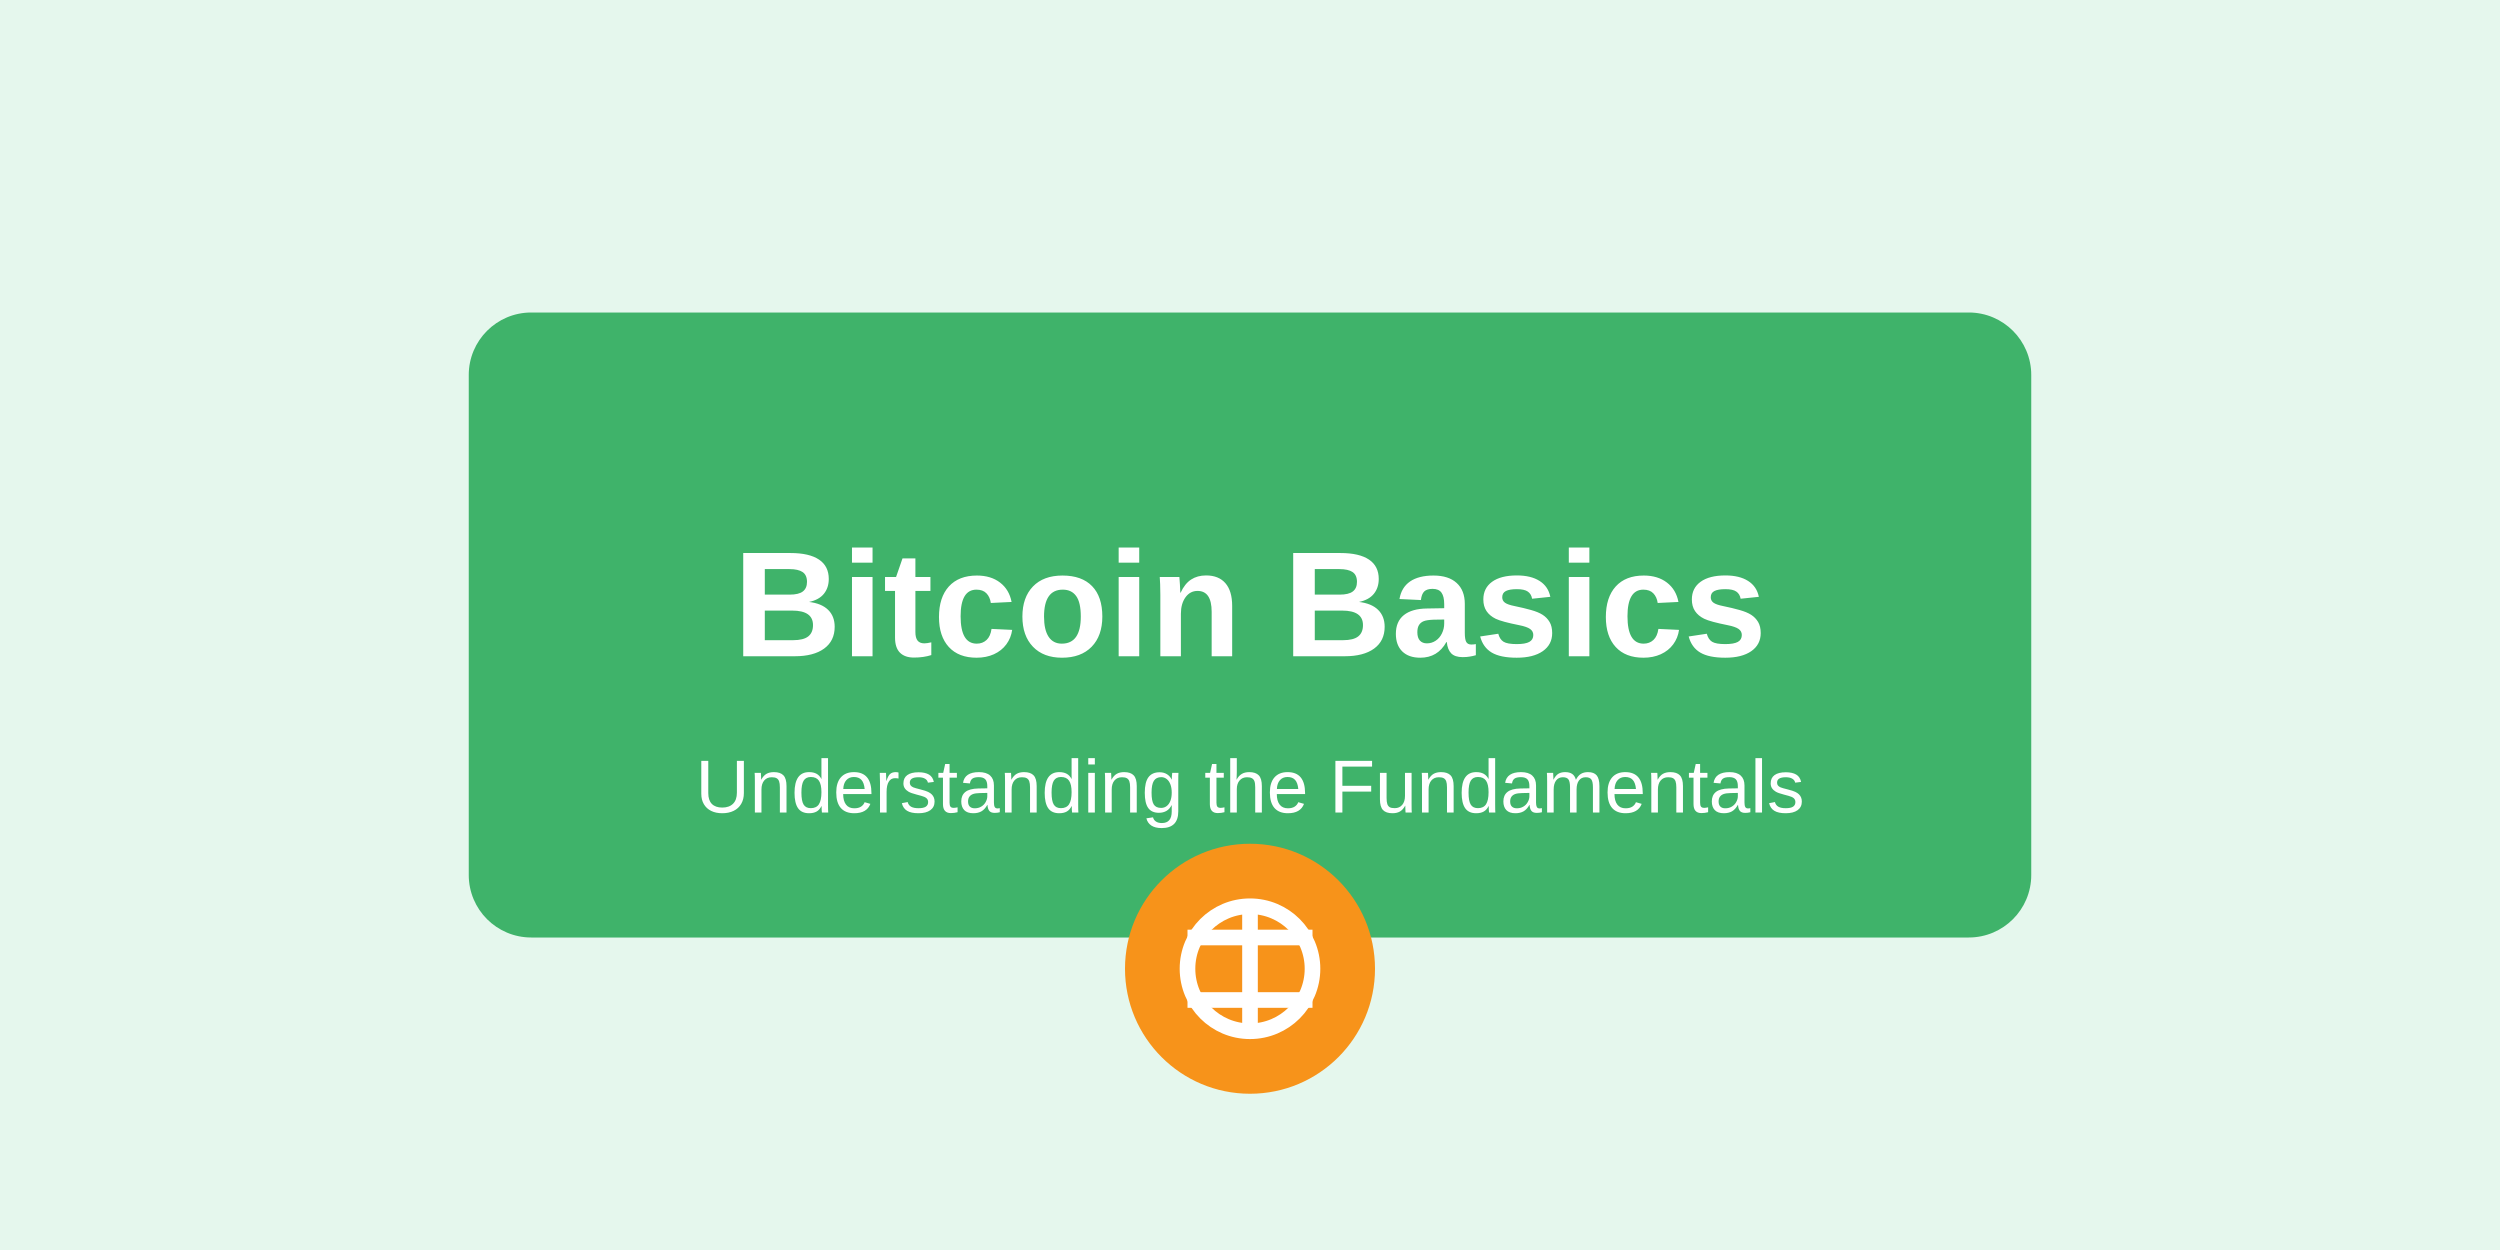
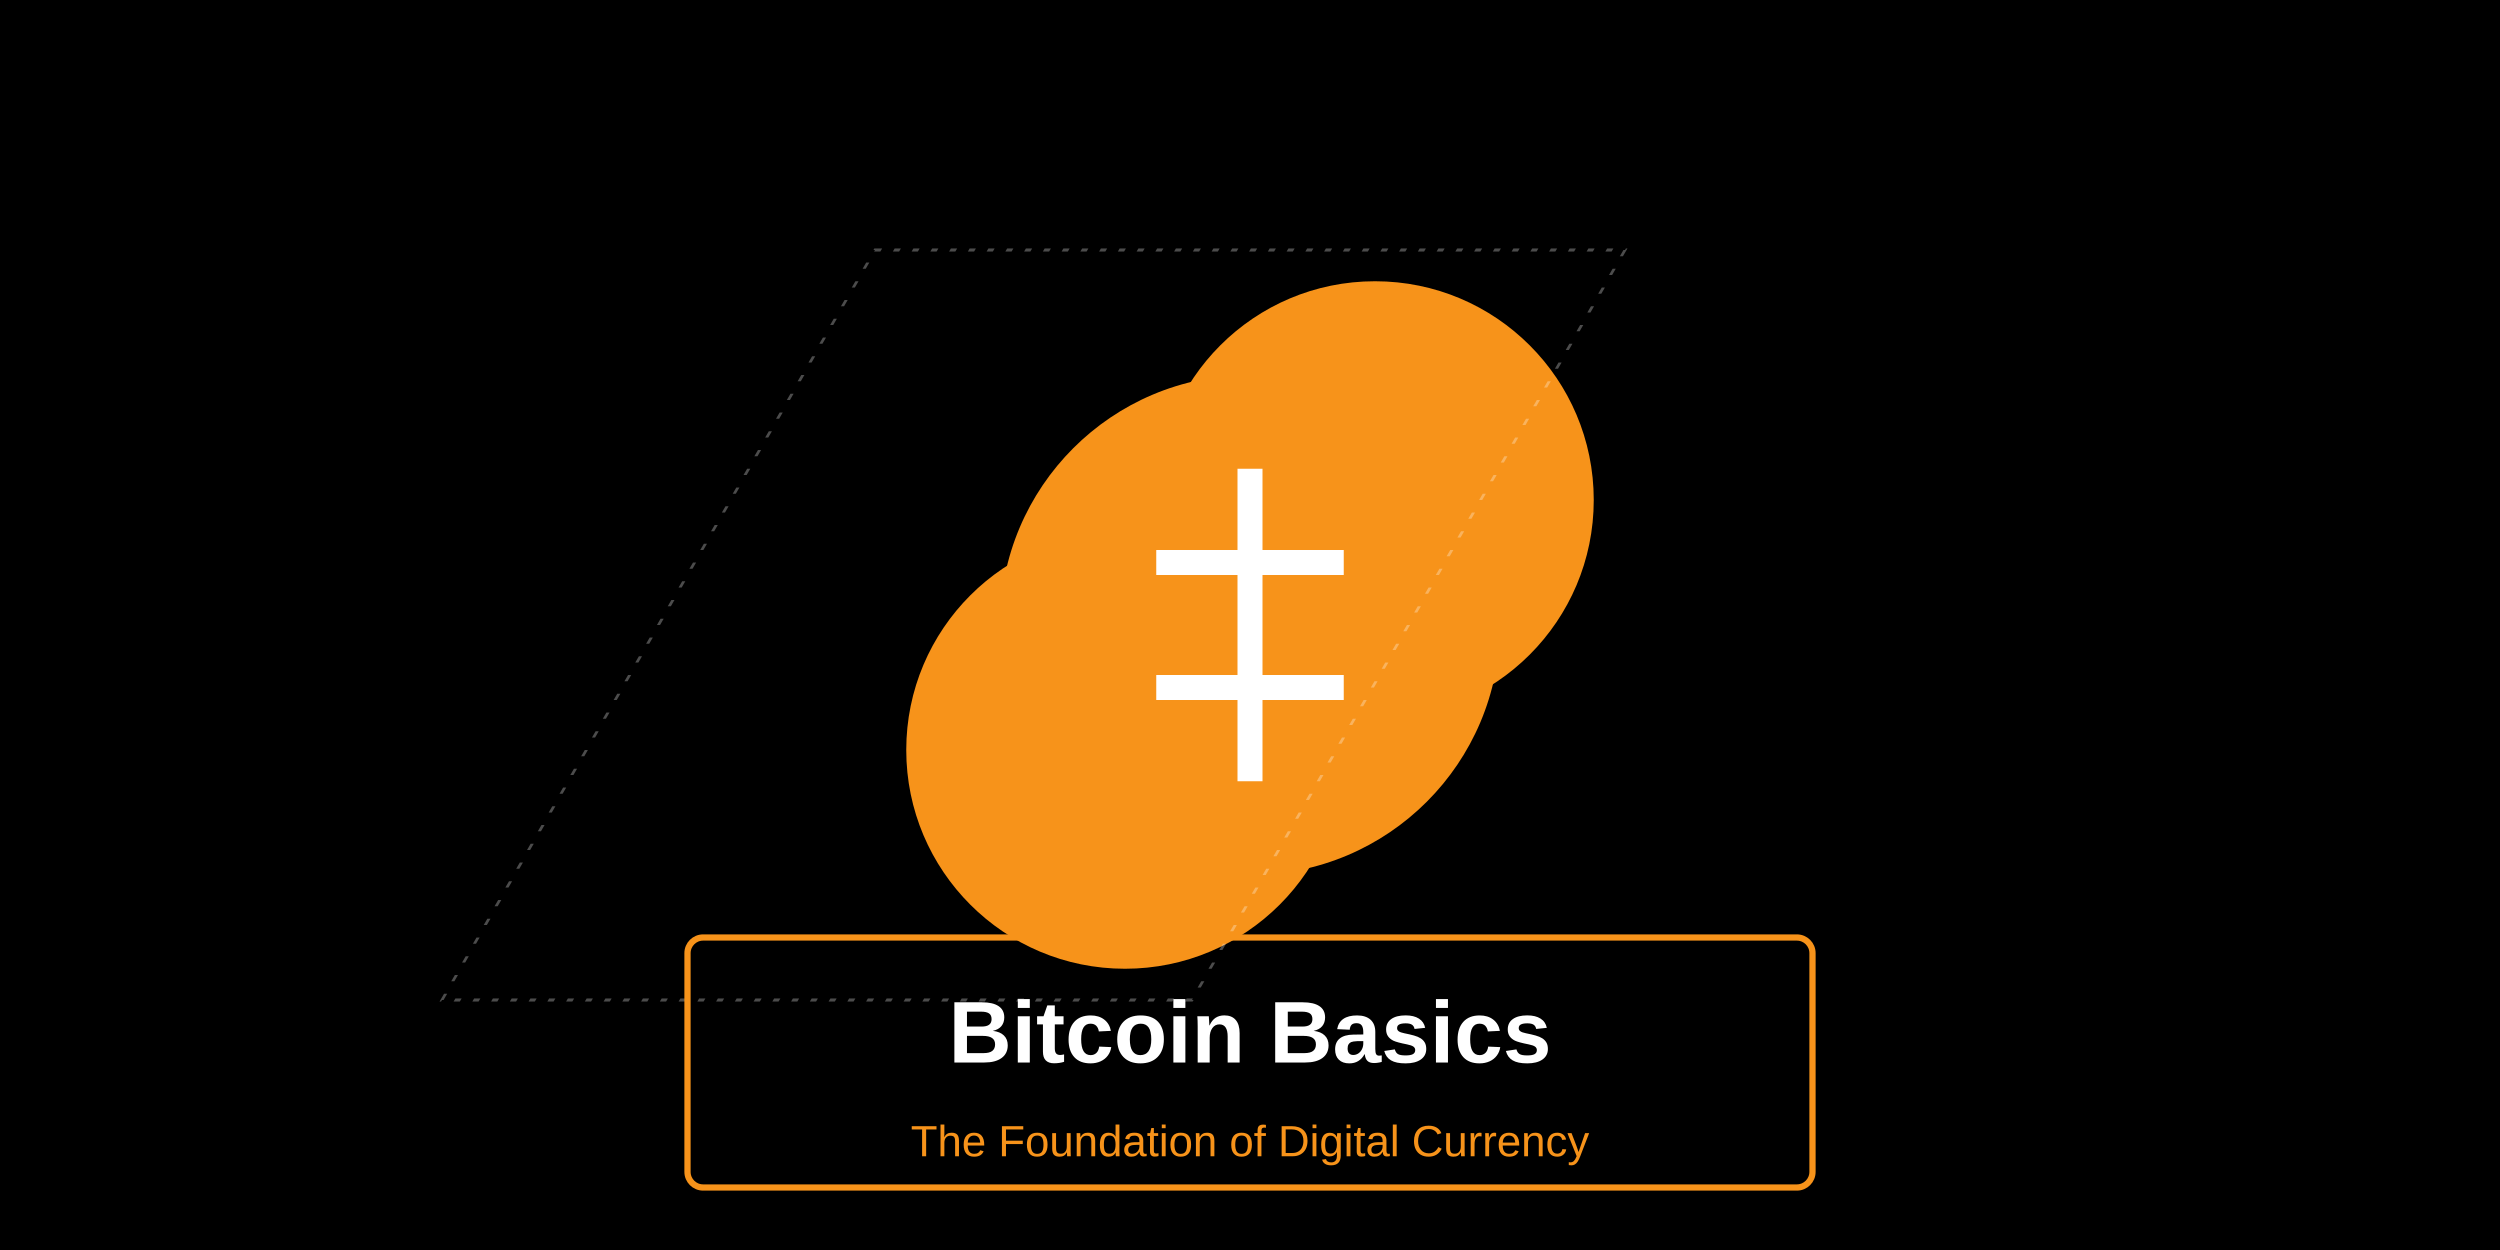
<svg xmlns="http://www.w3.org/2000/svg" width="800" height="400" viewBox="0 0 800 400" fill="none">
-   <rect width="800" height="400" fill="#E5F7ED" />
-   <rect x="150" y="100" width="500" height="200" rx="20" fill="#16A34A" fill-opacity="0.8" />
-   <text x="400" y="210" font-family="Arial, sans-serif" font-size="48" font-weight="bold" fill="white" text-anchor="middle">Bitcoin Basics</text>
-   <text x="400" y="260" font-family="Arial, sans-serif" font-size="24" fill="white" text-anchor="middle">Understanding the Fundamentals</text>
-   <circle cx="400" cy="310" r="40" fill="#F7931A" />
-   <path d="M420 310C420 298.954 411.046 290 400 290C388.954 290 380 298.954 380 310C380 321.046 388.954 330 400 330C411.046 330 420 321.046 420 310Z" stroke="white" stroke-width="5" />
-   <path d="M400 290V330" stroke="white" stroke-width="5" />
-   <path d="M420 300H380" stroke="white" stroke-width="5" />
-   <path d="M420 320H380" stroke="white" stroke-width="5" />
+   <rect width="800" height="400" fill="#000000" />
+   <g transform="translate(400, 200)">
+     <circle cx="40" cy="-40" r="70" fill="#F7931A" />
+     <circle cx="-40" cy="40" r="70" fill="#F7931A" />
+     <circle cx="0" cy="0" r="80" fill="#F7931A" />
+     <g>
+       <rect width="240" height="240" fill="none" stroke="#FFFFFF" stroke-width="1" stroke-opacity="0.3" stroke-dasharray="2 4" transform="translate(-120, -120) skewX(-30) skewY(0)" />
+     </g>
+     <path d="M0 -50V50" stroke="white" stroke-width="8" fill="none" />
+     <path d="M-30 -20H30" stroke="white" stroke-width="8" fill="none" />
+     <path d="M-30 20H30" stroke="white" stroke-width="8" fill="none" />
+   </g>
+   <g transform="translate(400, 340)">
+     <rect x="-180" y="-40" width="360" height="80" rx="5" fill="none" stroke="#F7931A" stroke-width="2" />
+     <text x="0" y="0" font-family="Arial, sans-serif" font-size="28" font-weight="bold" fill="#FFFFFF" text-anchor="middle">Bitcoin Basics</text>
+     <text x="0" y="30" font-family="Arial, sans-serif" font-size="14" fill="#F7931A" text-anchor="middle">The Foundation of Digital Currency</text>
+   </g>
</svg>
